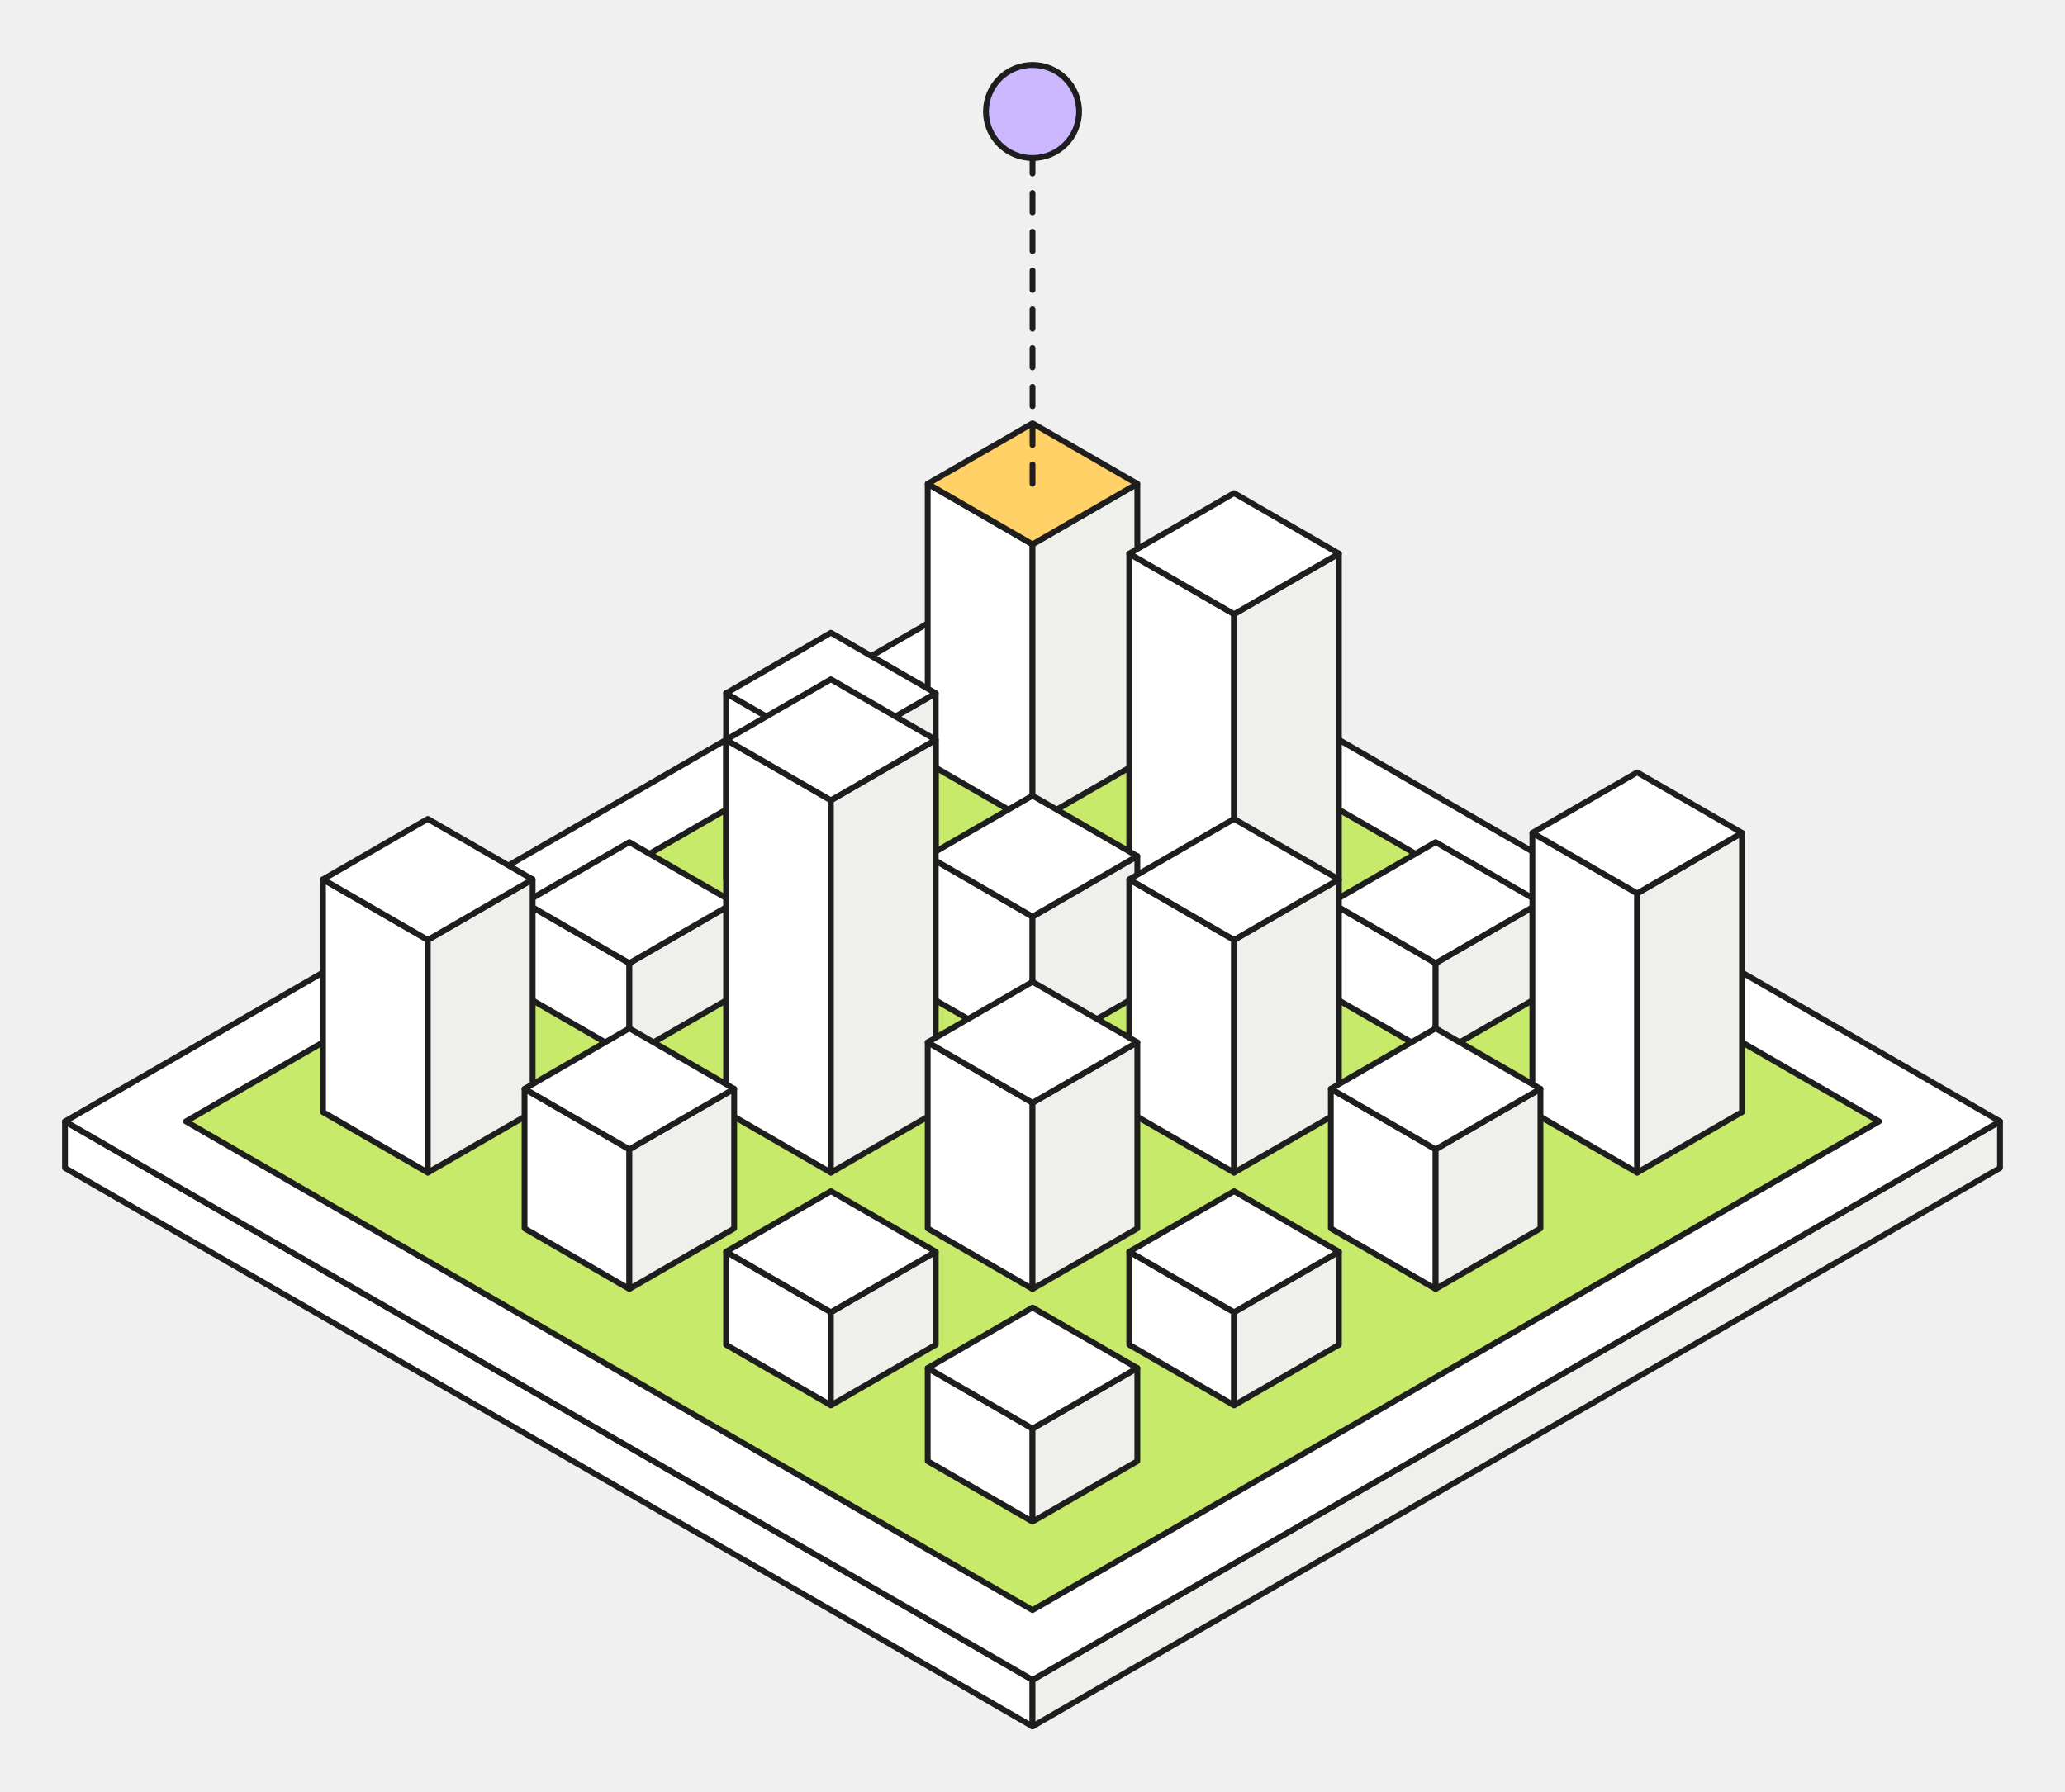
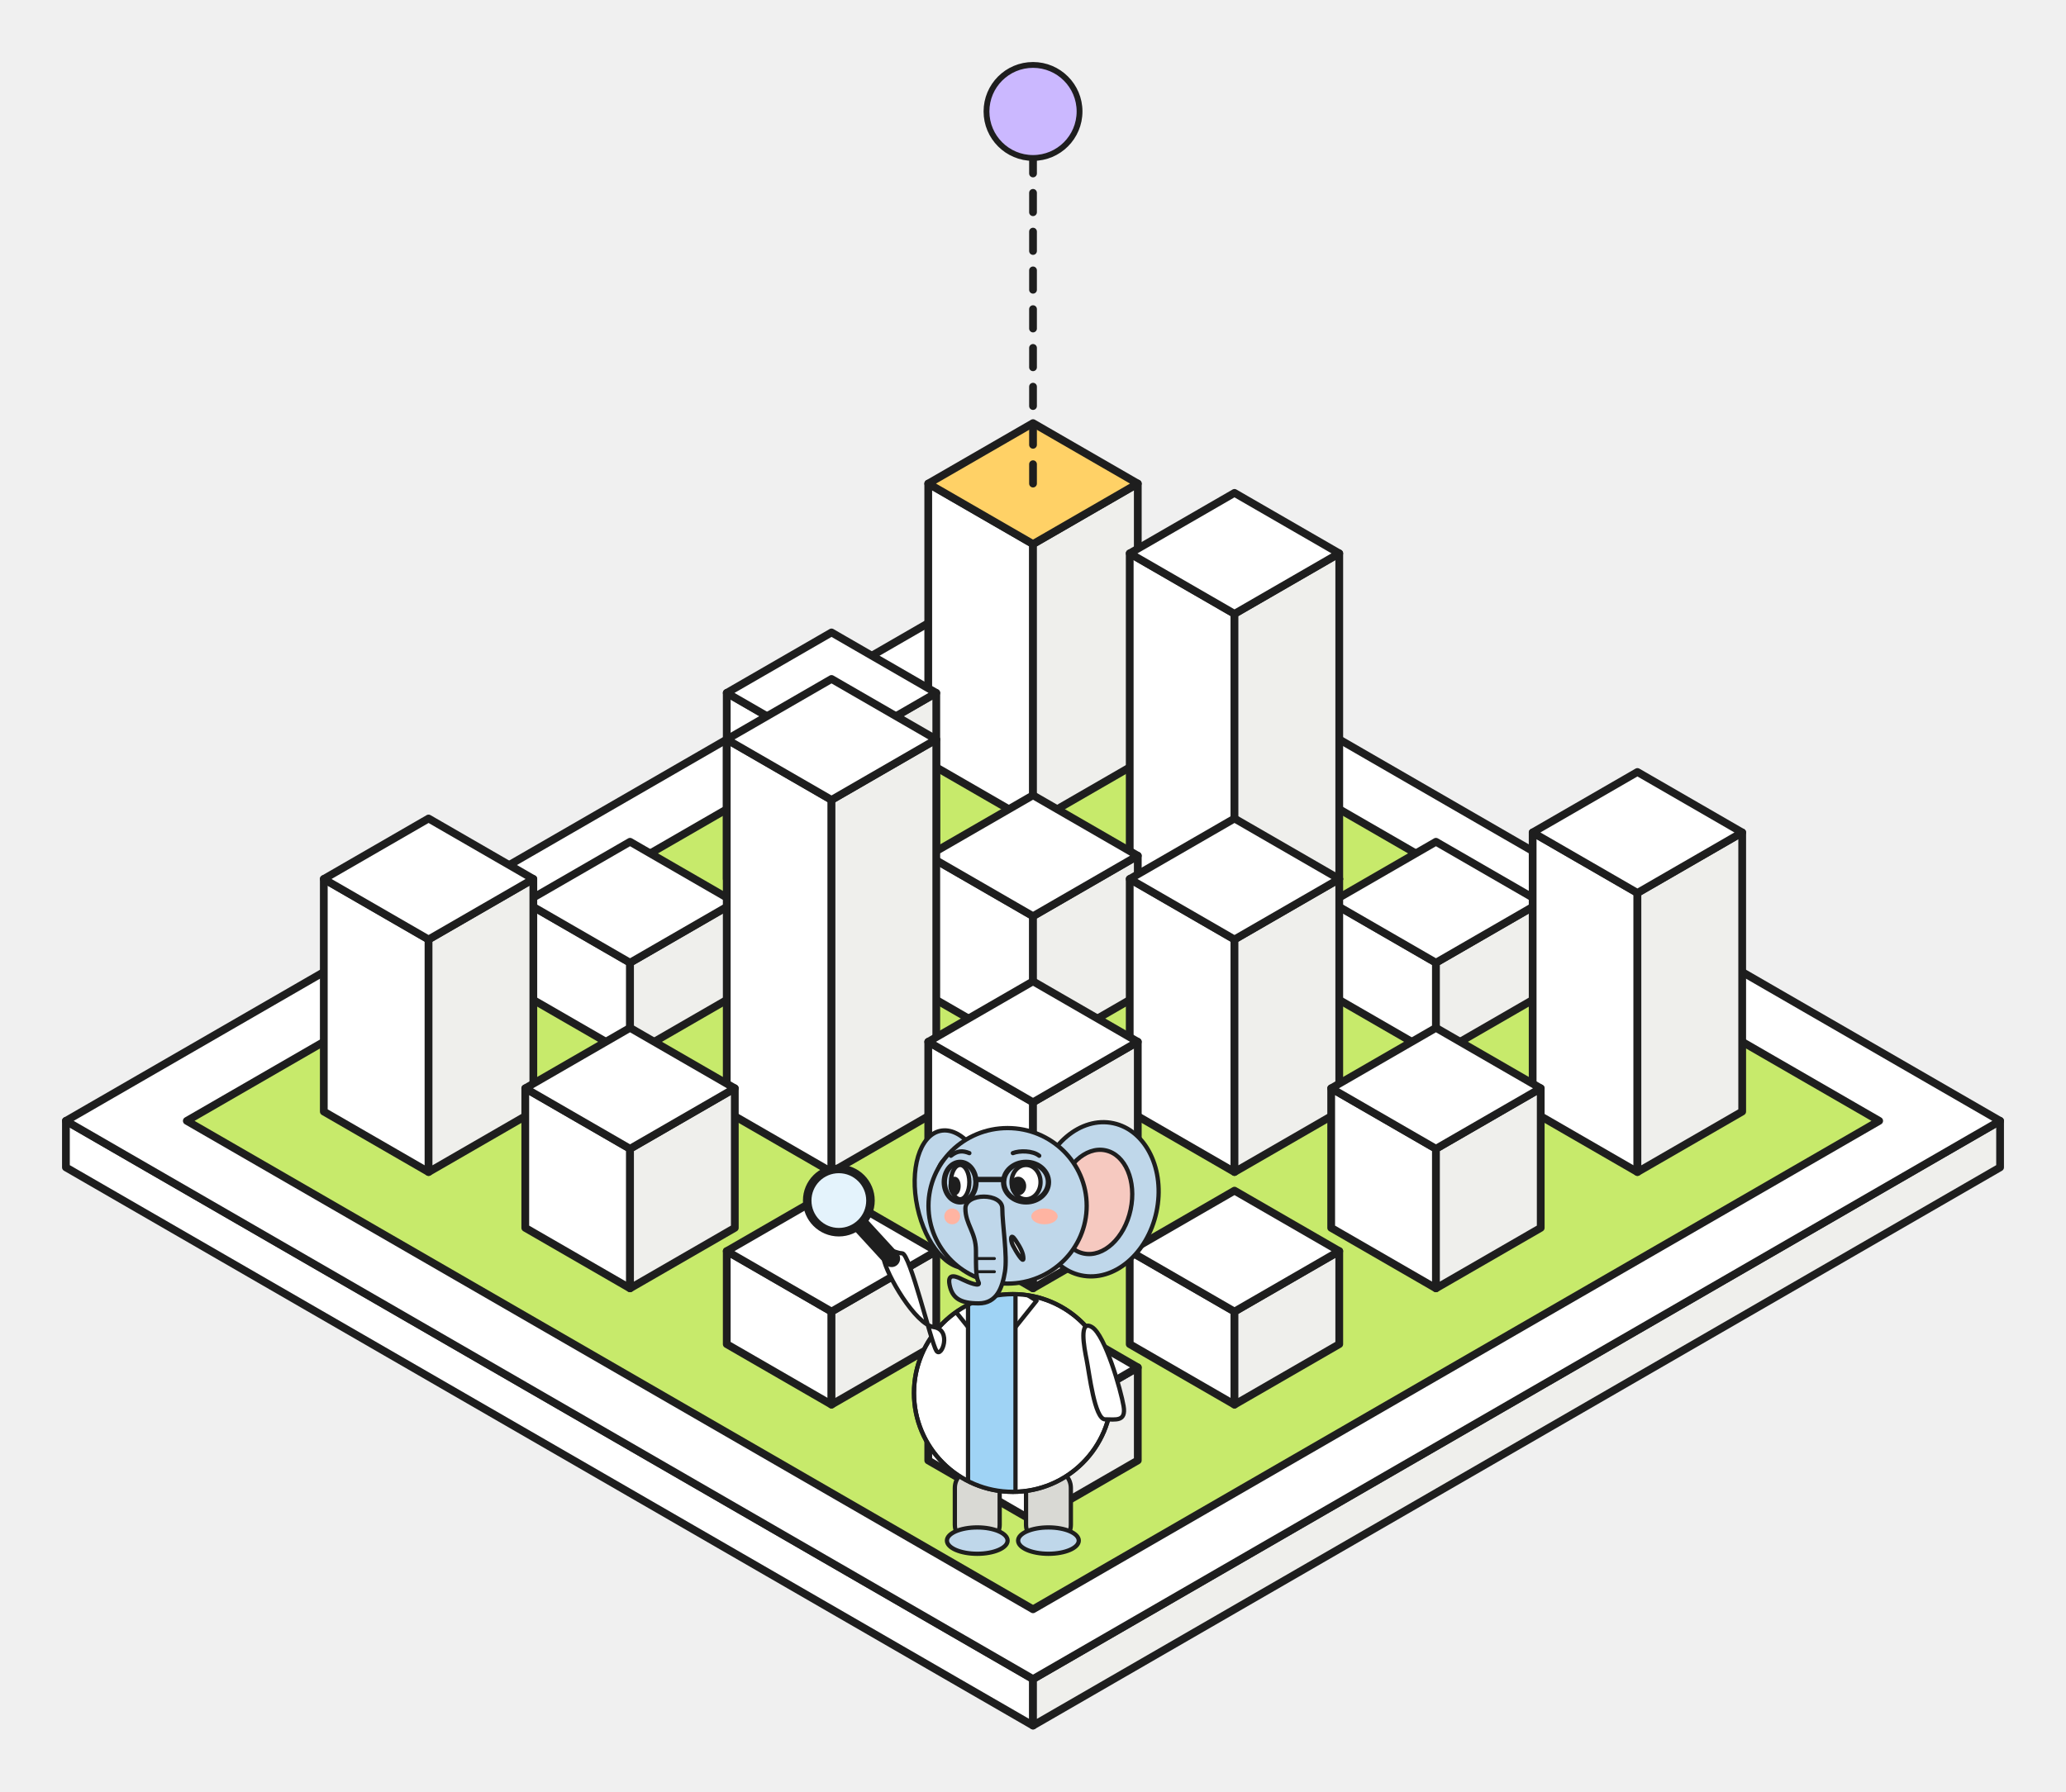
- <svg xmlns="http://www.w3.org/2000/svg" version="1.1" id="Layer_1" x="0px" y="0px" viewBox="0 0 532.33 461.9" enable-background="new 0 0 532.33 461.9" xml:space="preserve">
-   <polygon fill="#FFFFFF" stroke="#1E1E1E" stroke-width="1.5" stroke-linecap="round" stroke-linejoin="round" stroke-miterlimit="10" points="  16.75,301.15 266.17,445.15 266.17,433.15 16.75,289.15 " />
-   <polygon fill="#EFEFEC" stroke="#1E1E1E" stroke-width="1.5" stroke-linecap="round" stroke-linejoin="round" stroke-miterlimit="10" points="  515.58,301.15 266.17,445.15 266.17,433.15 515.58,289.15 " />
-   <polygon fill="#FFFFFF" stroke="#1E1E1E" stroke-width="1.5" stroke-linecap="round" stroke-linejoin="round" stroke-miterlimit="10" points="  266.17,145.15 515.58,289.15 266.17,433.15 16.75,289.15 " />
-   <polygon fill="#C7EA6B" stroke="#1E1E1E" stroke-width="1.5" stroke-linecap="round" stroke-linejoin="round" stroke-miterlimit="10" points="  266.17,163.15 484.4,289.15 266.17,415.15 47.93,289.15 " />
-   <polygon fill="#FFFFFF" stroke="#1E1E1E" stroke-width="1.5" stroke-linecap="round" stroke-linejoin="round" stroke-miterlimit="10" points="  239.15,196.75 266.17,212.35 266.17,140.35 239.15,124.75 " />
-   <polygon fill="#EFEFEC" stroke="#1E1E1E" stroke-width="1.5" stroke-linecap="round" stroke-linejoin="round" stroke-miterlimit="10" points="  293.19,196.75 266.17,212.35 266.17,140.35 293.19,124.75 " />
-   <polygon fill="#FFD166" stroke="#1E1E1E" stroke-width="1.5" stroke-linecap="round" stroke-linejoin="round" stroke-miterlimit="10" points="  266.17,109.15 293.19,124.75 266.17,140.35 239.15,124.75 " />
-   <polygon fill="#FFFFFF" stroke="#1E1E1E" stroke-width="1.5" stroke-linecap="round" stroke-linejoin="round" stroke-miterlimit="10" points="  291.11,226.75 318.13,242.35 318.13,158.35 291.11,142.75 " />
-   <polygon fill="#EFEFEC" stroke="#1E1E1E" stroke-width="1.5" stroke-linecap="round" stroke-linejoin="round" stroke-miterlimit="10" points="  345.15,226.75 318.13,242.35 318.13,158.35 345.15,142.75 " />
-   <polygon fill="#FFFFFF" stroke="#1E1E1E" stroke-width="1.5" stroke-linecap="round" stroke-linejoin="round" stroke-miterlimit="10" points="  318.13,127.15 345.15,142.75 318.13,158.35 291.11,142.75 " />
-   <polygon fill="#FFFFFF" stroke="#1E1E1E" stroke-width="1.5" stroke-linecap="round" stroke-linejoin="round" stroke-miterlimit="10" points="  187.18,226.75 214.2,242.35 214.2,194.35 187.18,178.75 " />
-   <polygon fill="#EFEFEC" stroke="#1E1E1E" stroke-width="1.5" stroke-linecap="round" stroke-linejoin="round" stroke-miterlimit="10" points="  241.22,226.75 214.2,242.35 214.2,194.35 241.22,178.75 " />
-   <polygon fill="#FFFFFF" stroke="#1E1E1E" stroke-width="1.5" stroke-linecap="round" stroke-linejoin="round" stroke-miterlimit="10" points="  214.2,163.15 241.22,178.75 214.2,194.35 187.18,178.75 " />
-   <polygon fill="#FFFFFF" stroke="#1E1E1E" stroke-width="1.5" stroke-linecap="round" stroke-linejoin="round" stroke-miterlimit="10" points="  135.22,256.75 162.24,272.35 162.24,248.35 135.22,232.75 " />
-   <polygon fill="#EFEFEC" stroke="#1E1E1E" stroke-width="1.5" stroke-linecap="round" stroke-linejoin="round" stroke-miterlimit="10" points="  189.26,256.75 162.24,272.35 162.24,248.35 189.26,232.75 " />
-   <polygon fill="#FFFFFF" stroke="#1E1E1E" stroke-width="1.5" stroke-linecap="round" stroke-linejoin="round" stroke-miterlimit="10" points="  162.24,217.15 189.26,232.75 162.24,248.35 135.22,232.75 " />
-   <polygon fill="#FFFFFF" stroke="#1E1E1E" stroke-width="1.5" stroke-linecap="round" stroke-linejoin="round" stroke-miterlimit="10" points="  239.15,256.75 266.17,272.35 266.17,236.35 239.15,220.75 " />
-   <polygon fill="#EFEFEC" stroke="#1E1E1E" stroke-width="1.5" stroke-linecap="round" stroke-linejoin="round" stroke-miterlimit="10" points="  293.19,256.75 266.17,272.35 266.17,236.35 293.19,220.75 " />
-   <polygon fill="#FFFFFF" stroke="#1E1E1E" stroke-width="1.5" stroke-linecap="round" stroke-linejoin="round" stroke-miterlimit="10" points="  266.17,205.15 293.19,220.75 266.17,236.35 239.15,220.75 " />
-   <polygon fill="#FFFFFF" stroke="#1E1E1E" stroke-width="1.5" stroke-linecap="round" stroke-linejoin="round" stroke-miterlimit="10" points="  343.07,256.75 370.09,272.35 370.09,248.35 343.07,232.75 " />
-   <polygon fill="#EFEFEC" stroke="#1E1E1E" stroke-width="1.5" stroke-linecap="round" stroke-linejoin="round" stroke-miterlimit="10" points="  397.11,256.75 370.09,272.35 370.09,248.35 397.11,232.75 " />
-   <polygon fill="#FFFFFF" stroke="#1E1E1E" stroke-width="1.5" stroke-linecap="round" stroke-linejoin="round" stroke-miterlimit="10" points="  370.09,217.15 397.11,232.75 370.09,248.35 343.07,232.75 " />
-   <polygon fill="#FFFFFF" stroke="#1E1E1E" stroke-width="1.5" stroke-linecap="round" stroke-linejoin="round" stroke-miterlimit="10" points="  291.11,286.75 318.13,302.35 318.13,242.35 291.11,226.75 " />
-   <polygon fill="#EFEFEC" stroke="#1E1E1E" stroke-width="1.5" stroke-linecap="round" stroke-linejoin="round" stroke-miterlimit="10" points="  345.15,286.75 318.13,302.35 318.13,242.35 345.15,226.75 " />
-   <polygon fill="#FFFFFF" stroke="#1E1E1E" stroke-width="1.5" stroke-linecap="round" stroke-linejoin="round" stroke-miterlimit="10" points="  318.13,211.15 345.15,226.75 318.13,242.35 291.11,226.75 " />
-   <polygon fill="#FFFFFF" stroke="#1E1E1E" stroke-width="1.5" stroke-linecap="round" stroke-linejoin="round" stroke-miterlimit="10" points="  187.18,286.75 214.2,302.35 214.2,206.35 187.18,190.75 " />
-   <polygon fill="#EFEFEC" stroke="#1E1E1E" stroke-width="1.5" stroke-linecap="round" stroke-linejoin="round" stroke-miterlimit="10" points="  241.22,286.75 214.2,302.35 214.2,206.35 241.22,190.75 " />
-   <polygon fill="#FFFFFF" stroke="#1E1E1E" stroke-width="1.5" stroke-linecap="round" stroke-linejoin="round" stroke-miterlimit="10" points="  214.2,175.15 241.22,190.75 214.2,206.35 187.18,190.75 " />
-   <polygon fill="#FFFFFF" stroke="#1E1E1E" stroke-width="1.5" stroke-linecap="round" stroke-linejoin="round" stroke-miterlimit="10" points="  395.03,286.75 422.05,302.35 422.05,230.35 395.03,214.75 " />
-   <polygon fill="#EFEFEC" stroke="#1E1E1E" stroke-width="1.5" stroke-linecap="round" stroke-linejoin="round" stroke-miterlimit="10" points="  449.07,286.75 422.05,302.35 422.05,230.35 449.07,214.75 " />
-   <polygon fill="#FFFFFF" stroke="#1E1E1E" stroke-width="1.5" stroke-linecap="round" stroke-linejoin="round" stroke-miterlimit="10" points="  422.05,199.15 449.07,214.75 422.05,230.35 395.03,214.75 " />
-   <polygon fill="#FFFFFF" stroke="#1E1E1E" stroke-width="1.5" stroke-linecap="round" stroke-linejoin="round" stroke-miterlimit="10" points="  83.26,286.75 110.28,302.35 110.28,242.35 83.26,226.75 " />
-   <polygon fill="#EFEFEC" stroke="#1E1E1E" stroke-width="1.5" stroke-linecap="round" stroke-linejoin="round" stroke-miterlimit="10" points="  137.3,286.75 110.28,302.35 110.28,242.35 137.3,226.75 " />
-   <polygon fill="#FFFFFF" stroke="#1E1E1E" stroke-width="1.5" stroke-linecap="round" stroke-linejoin="round" stroke-miterlimit="10" points="  110.28,211.15 137.3,226.75 110.28,242.35 83.26,226.75 " />
-   <polygon fill="#FFFFFF" stroke="#1E1E1E" stroke-width="1.5" stroke-linecap="round" stroke-linejoin="round" stroke-miterlimit="10" points="  135.22,316.75 162.24,332.35 162.24,296.35 135.22,280.75 " />
-   <polygon fill="#EFEFEC" stroke="#1E1E1E" stroke-width="1.5" stroke-linecap="round" stroke-linejoin="round" stroke-miterlimit="10" points="  189.26,316.75 162.24,332.35 162.24,296.35 189.26,280.75 " />
-   <polygon fill="#FFFFFF" stroke="#1E1E1E" stroke-width="1.5" stroke-linecap="round" stroke-linejoin="round" stroke-miterlimit="10" points="  162.24,265.15 189.26,280.75 162.24,296.35 135.22,280.75 " />
-   <polygon fill="#FFFFFF" stroke="#1E1E1E" stroke-width="1.5" stroke-linecap="round" stroke-linejoin="round" stroke-miterlimit="10" points="  343.07,316.75 370.09,332.35 370.09,296.35 343.07,280.75 " />
-   <polygon fill="#EFEFEC" stroke="#1E1E1E" stroke-width="1.5" stroke-linecap="round" stroke-linejoin="round" stroke-miterlimit="10" points="  397.11,316.75 370.09,332.35 370.09,296.35 397.11,280.75 " />
-   <polygon fill="#FFFFFF" stroke="#1E1E1E" stroke-width="1.5" stroke-linecap="round" stroke-linejoin="round" stroke-miterlimit="10" points="  370.09,265.15 397.11,280.75 370.09,296.35 343.07,280.75 " />
-   <polygon fill="#FFFFFF" stroke="#1E1E1E" stroke-width="1.5" stroke-linecap="round" stroke-linejoin="round" stroke-miterlimit="10" points="  239.15,316.75 266.17,332.35 266.17,284.35 239.15,268.75 " />
-   <polygon fill="#EFEFEC" stroke="#1E1E1E" stroke-width="1.5" stroke-linecap="round" stroke-linejoin="round" stroke-miterlimit="10" points="  293.19,316.75 266.17,332.35 266.17,284.35 293.19,268.75 " />
-   <polygon fill="#FFFFFF" stroke="#1E1E1E" stroke-width="1.5" stroke-linecap="round" stroke-linejoin="round" stroke-miterlimit="10" points="  266.17,253.15 293.19,268.75 266.17,284.35 239.15,268.75 " />
-   <polygon fill="#FFFFFF" stroke="#1E1E1E" stroke-width="1.5" stroke-linecap="round" stroke-linejoin="round" stroke-miterlimit="10" points="  291.11,346.75 318.13,362.35 318.13,338.35 291.11,322.75 " />
-   <polygon fill="#EFEFEC" stroke="#1E1E1E" stroke-width="1.5" stroke-linecap="round" stroke-linejoin="round" stroke-miterlimit="10" points="  345.15,346.75 318.13,362.35 318.13,338.35 345.15,322.75 " />
-   <polygon fill="#FFFFFF" stroke="#1E1E1E" stroke-width="1.5" stroke-linecap="round" stroke-linejoin="round" stroke-miterlimit="10" points="  318.13,307.15 345.15,322.75 318.13,338.35 291.11,322.75 " />
-   <polygon fill="#FFFFFF" stroke="#1E1E1E" stroke-width="1.5" stroke-linecap="round" stroke-linejoin="round" stroke-miterlimit="10" points="  187.18,346.75 214.2,362.35 214.2,338.35 187.18,322.75 " />
-   <polygon fill="#EFEFEC" stroke="#1E1E1E" stroke-width="1.5" stroke-linecap="round" stroke-linejoin="round" stroke-miterlimit="10" points="  241.22,346.75 214.2,362.35 214.2,338.35 241.22,322.75 " />
-   <polygon fill="#FFFFFF" stroke="#1E1E1E" stroke-width="1.5" stroke-linecap="round" stroke-linejoin="round" stroke-miterlimit="10" points="  214.2,307.15 241.22,322.75 214.2,338.35 187.18,322.75 " />
-   <polygon fill="#FFFFFF" stroke="#1E1E1E" stroke-width="1.5" stroke-linecap="round" stroke-linejoin="round" stroke-miterlimit="10" points="  239.15,376.75 266.17,392.35 266.17,368.35 239.15,352.75 " />
-   <polygon fill="#EFEFEC" stroke="#1E1E1E" stroke-width="1.5" stroke-linecap="round" stroke-linejoin="round" stroke-miterlimit="10" points="  293.19,376.75 266.17,392.35 266.17,368.35 293.19,352.75 " />
-   <polygon fill="#FFFFFF" stroke="#1E1E1E" stroke-width="1.5" stroke-linecap="round" stroke-linejoin="round" stroke-miterlimit="10" points="  266.17,337.15 293.19,352.75 266.17,368.35 239.15,352.75 " />
-   <line fill="none" stroke="#1E1E1E" stroke-width="1.5" stroke-linecap="round" stroke-linejoin="round" stroke-miterlimit="10" stroke-dasharray="5,5" x1="266.17" y1="124.75" x2="266.17" y2="40.75" />
-   <circle fill="#CBB8FF" stroke="#1E1E1E" stroke-width="1.5" stroke-linecap="round" stroke-linejoin="round" stroke-miterlimit="10" cx="266.17" cy="28.75" r="12" />
+ <svg xmlns="http://www.w3.org/2000/svg" xmlns:xlink="http://www.w3.org/1999/xlink" version="1.1" id="Layer_1" x="0px" y="0px" viewBox="0 0 532.83 462.15" enable-background="new 0 0 532.83 462.15" xml:space="preserve">
+   <polygon fill="#FFFFFF" stroke="#1E1E1E" stroke-width="2" stroke-linecap="round" stroke-linejoin="round" stroke-miterlimit="10" points="  17,301.15 266.42,445.15 266.42,433.15 17,289.15 " />
+   <polygon fill="#EFEFEC" stroke="#1E1E1E" stroke-width="2" stroke-linecap="round" stroke-linejoin="round" stroke-miterlimit="10" points="  515.83,301.15 266.42,445.15 266.42,433.15 515.83,289.15 " />
+   <polygon fill="#FFFFFF" stroke="#1E1E1E" stroke-width="2" stroke-linecap="round" stroke-linejoin="round" stroke-miterlimit="10" points="  266.42,145.15 515.83,289.15 266.42,433.15 17,289.15 " />
+   <polygon fill="#C7EA6B" stroke="#1E1E1E" stroke-width="2" stroke-linecap="round" stroke-linejoin="round" stroke-miterlimit="10" points="  266.42,163.15 484.65,289.15 266.42,415.15 48.18,289.15 " />
+   <polygon fill="#FFFFFF" stroke="#1E1E1E" stroke-width="2" stroke-linecap="round" stroke-linejoin="round" stroke-miterlimit="10" points="  239.4,196.75 266.42,212.35 266.42,140.35 239.4,124.75 " />
+   <polygon fill="#EFEFEC" stroke="#1E1E1E" stroke-width="2" stroke-linecap="round" stroke-linejoin="round" stroke-miterlimit="10" points="  293.44,196.75 266.42,212.35 266.42,140.35 293.44,124.75 " />
+   <polygon fill="#FFD166" stroke="#1E1E1E" stroke-width="2" stroke-linecap="round" stroke-linejoin="round" stroke-miterlimit="10" points="  266.42,109.15 293.44,124.75 266.42,140.35 239.4,124.75 " />
+   <polygon fill="#FFFFFF" stroke="#1E1E1E" stroke-width="2" stroke-linecap="round" stroke-linejoin="round" stroke-miterlimit="10" points="  291.36,226.75 318.38,242.35 318.38,158.35 291.36,142.75 " />
+   <polygon fill="#EFEFEC" stroke="#1E1E1E" stroke-width="2" stroke-linecap="round" stroke-linejoin="round" stroke-miterlimit="10" points="  345.4,226.75 318.38,242.35 318.38,158.35 345.4,142.75 " />
+   <polygon fill="#FFFFFF" stroke="#1E1E1E" stroke-width="2" stroke-linecap="round" stroke-linejoin="round" stroke-miterlimit="10" points="  318.38,127.15 345.4,142.75 318.38,158.35 291.36,142.75 " />
+   <polygon fill="#FFFFFF" stroke="#1E1E1E" stroke-width="2" stroke-linecap="round" stroke-linejoin="round" stroke-miterlimit="10" points="  187.43,226.75 214.45,242.35 214.45,194.35 187.43,178.75 " />
+   <polygon fill="#EFEFEC" stroke="#1E1E1E" stroke-width="2" stroke-linecap="round" stroke-linejoin="round" stroke-miterlimit="10" points="  241.47,226.75 214.45,242.35 214.45,194.35 241.47,178.75 " />
+   <polygon fill="#FFFFFF" stroke="#1E1E1E" stroke-width="2" stroke-linecap="round" stroke-linejoin="round" stroke-miterlimit="10" points="  214.45,163.15 241.47,178.75 214.45,194.35 187.43,178.75 " />
+   <polygon fill="#FFFFFF" stroke="#1E1E1E" stroke-width="2" stroke-linecap="round" stroke-linejoin="round" stroke-miterlimit="10" points="  135.47,256.75 162.49,272.35 162.49,248.35 135.47,232.75 " />
+   <polygon fill="#EFEFEC" stroke="#1E1E1E" stroke-width="2" stroke-linecap="round" stroke-linejoin="round" stroke-miterlimit="10" points="  189.51,256.75 162.49,272.35 162.49,248.35 189.51,232.75 " />
+   <polygon fill="#FFFFFF" stroke="#1E1E1E" stroke-width="2" stroke-linecap="round" stroke-linejoin="round" stroke-miterlimit="10" points="  162.49,217.15 189.51,232.75 162.49,248.35 135.47,232.75 " />
+   <polygon fill="#FFFFFF" stroke="#1E1E1E" stroke-width="2" stroke-linecap="round" stroke-linejoin="round" stroke-miterlimit="10" points="  239.4,256.75 266.42,272.35 266.42,236.35 239.4,220.75 " />
+   <polygon fill="#EFEFEC" stroke="#1E1E1E" stroke-width="2" stroke-linecap="round" stroke-linejoin="round" stroke-miterlimit="10" points="  293.44,256.75 266.42,272.35 266.42,236.35 293.44,220.75 " />
+   <polygon fill="#FFFFFF" stroke="#1E1E1E" stroke-width="2" stroke-linecap="round" stroke-linejoin="round" stroke-miterlimit="10" points="  266.42,205.15 293.44,220.75 266.42,236.35 239.4,220.75 " />
+   <polygon fill="#FFFFFF" stroke="#1E1E1E" stroke-width="2" stroke-linecap="round" stroke-linejoin="round" stroke-miterlimit="10" points="  343.32,256.75 370.34,272.35 370.34,248.35 343.32,232.75 " />
+   <polygon fill="#EFEFEC" stroke="#1E1E1E" stroke-width="2" stroke-linecap="round" stroke-linejoin="round" stroke-miterlimit="10" points="  397.36,256.75 370.34,272.35 370.34,248.35 397.36,232.75 " />
+   <polygon fill="#FFFFFF" stroke="#1E1E1E" stroke-width="2" stroke-linecap="round" stroke-linejoin="round" stroke-miterlimit="10" points="  370.34,217.15 397.36,232.75 370.34,248.35 343.32,232.75 " />
+   <polygon fill="#FFFFFF" stroke="#1E1E1E" stroke-width="2" stroke-linecap="round" stroke-linejoin="round" stroke-miterlimit="10" points="  291.36,286.75 318.38,302.35 318.38,242.35 291.36,226.75 " />
+   <polygon fill="#EFEFEC" stroke="#1E1E1E" stroke-width="2" stroke-linecap="round" stroke-linejoin="round" stroke-miterlimit="10" points="  345.4,286.75 318.38,302.35 318.38,242.35 345.4,226.75 " />
+   <polygon fill="#FFFFFF" stroke="#1E1E1E" stroke-width="2" stroke-linecap="round" stroke-linejoin="round" stroke-miterlimit="10" points="  318.38,211.15 345.4,226.75 318.38,242.35 291.36,226.75 " />
+   <polygon fill="#FFFFFF" stroke="#1E1E1E" stroke-width="2" stroke-linecap="round" stroke-linejoin="round" stroke-miterlimit="10" points="  187.43,286.75 214.45,302.35 214.45,206.35 187.43,190.75 " />
+   <polygon fill="#EFEFEC" stroke="#1E1E1E" stroke-width="2" stroke-linecap="round" stroke-linejoin="round" stroke-miterlimit="10" points="  241.47,286.75 214.45,302.35 214.45,206.35 241.47,190.75 " />
+   <polygon fill="#FFFFFF" stroke="#1E1E1E" stroke-width="2" stroke-linecap="round" stroke-linejoin="round" stroke-miterlimit="10" points="  214.45,175.15 241.47,190.75 214.45,206.35 187.43,190.75 " />
+   <polygon fill="#FFFFFF" stroke="#1E1E1E" stroke-width="2" stroke-linecap="round" stroke-linejoin="round" stroke-miterlimit="10" points="  395.28,286.75 422.3,302.35 422.3,230.35 395.28,214.75 " />
+   <polygon fill="#EFEFEC" stroke="#1E1E1E" stroke-width="2" stroke-linecap="round" stroke-linejoin="round" stroke-miterlimit="10" points="  449.32,286.75 422.3,302.35 422.3,230.35 449.32,214.75 " />
+   <polygon fill="#FFFFFF" stroke="#1E1E1E" stroke-width="2" stroke-linecap="round" stroke-linejoin="round" stroke-miterlimit="10" points="  422.3,199.15 449.32,214.75 422.3,230.35 395.28,214.75 " />
+   <polygon fill="#FFFFFF" stroke="#1E1E1E" stroke-width="2" stroke-linecap="round" stroke-linejoin="round" stroke-miterlimit="10" points="  83.51,286.75 110.53,302.35 110.53,242.35 83.51,226.75 " />
+   <polygon fill="#EFEFEC" stroke="#1E1E1E" stroke-width="2" stroke-linecap="round" stroke-linejoin="round" stroke-miterlimit="10" points="  137.55,286.75 110.53,302.35 110.53,242.35 137.55,226.75 " />
+   <polygon fill="#FFFFFF" stroke="#1E1E1E" stroke-width="2" stroke-linecap="round" stroke-linejoin="round" stroke-miterlimit="10" points="  110.53,211.15 137.55,226.75 110.53,242.35 83.51,226.75 " />
+   <polygon fill="#FFFFFF" stroke="#1E1E1E" stroke-width="2" stroke-linecap="round" stroke-linejoin="round" stroke-miterlimit="10" points="  135.47,316.75 162.49,332.35 162.49,296.35 135.47,280.75 " />
+   <polygon fill="#EFEFEC" stroke="#1E1E1E" stroke-width="2" stroke-linecap="round" stroke-linejoin="round" stroke-miterlimit="10" points="  189.51,316.75 162.49,332.35 162.49,296.35 189.51,280.75 " />
+   <polygon fill="#FFFFFF" stroke="#1E1E1E" stroke-width="2" stroke-linecap="round" stroke-linejoin="round" stroke-miterlimit="10" points="  162.49,265.15 189.51,280.75 162.49,296.35 135.47,280.75 " />
+   <polygon fill="#FFFFFF" stroke="#1E1E1E" stroke-width="2" stroke-linecap="round" stroke-linejoin="round" stroke-miterlimit="10" points="  343.32,316.75 370.34,332.35 370.34,296.35 343.32,280.75 " />
+   <polygon fill="#EFEFEC" stroke="#1E1E1E" stroke-width="2" stroke-linecap="round" stroke-linejoin="round" stroke-miterlimit="10" points="  397.36,316.75 370.34,332.35 370.34,296.35 397.36,280.75 " />
+   <polygon fill="#FFFFFF" stroke="#1E1E1E" stroke-width="2" stroke-linecap="round" stroke-linejoin="round" stroke-miterlimit="10" points="  370.34,265.15 397.36,280.75 370.34,296.35 343.32,280.75 " />
+   <polygon fill="#FFFFFF" stroke="#1E1E1E" stroke-width="2" stroke-linecap="round" stroke-linejoin="round" stroke-miterlimit="10" points="  239.4,316.75 266.42,332.35 266.42,284.35 239.4,268.75 " />
+   <polygon fill="#EFEFEC" stroke="#1E1E1E" stroke-width="2" stroke-linecap="round" stroke-linejoin="round" stroke-miterlimit="10" points="  293.44,316.75 266.42,332.35 266.42,284.35 293.44,268.75 " />
+   <polygon fill="#FFFFFF" stroke="#1E1E1E" stroke-width="2" stroke-linecap="round" stroke-linejoin="round" stroke-miterlimit="10" points="  266.42,253.15 293.44,268.75 266.42,284.35 239.4,268.75 " />
+   <polygon fill="#FFFFFF" stroke="#1E1E1E" stroke-width="2" stroke-linecap="round" stroke-linejoin="round" stroke-miterlimit="10" points="  291.36,346.75 318.38,362.35 318.38,338.35 291.36,322.75 " />
+   <polygon fill="#EFEFEC" stroke="#1E1E1E" stroke-width="2" stroke-linecap="round" stroke-linejoin="round" stroke-miterlimit="10" points="  345.4,346.75 318.38,362.35 318.38,338.35 345.4,322.75 " />
+   <polygon fill="#FFFFFF" stroke="#1E1E1E" stroke-width="2" stroke-linecap="round" stroke-linejoin="round" stroke-miterlimit="10" points="  318.38,307.15 345.4,322.75 318.38,338.35 291.36,322.75 " />
+   <polygon fill="#FFFFFF" stroke="#1E1E1E" stroke-width="2" stroke-linecap="round" stroke-linejoin="round" stroke-miterlimit="10" points="  187.43,346.75 214.45,362.35 214.45,338.35 187.43,322.75 " />
+   <polygon fill="#EFEFEC" stroke="#1E1E1E" stroke-width="2" stroke-linecap="round" stroke-linejoin="round" stroke-miterlimit="10" points="  241.47,346.75 214.45,362.35 214.45,338.35 241.47,322.75 " />
+   <polygon fill="#FFFFFF" stroke="#1E1E1E" stroke-width="2" stroke-linecap="round" stroke-linejoin="round" stroke-miterlimit="10" points="  214.45,307.15 241.47,322.75 214.45,338.35 187.43,322.75 " />
+   <polygon fill="#FFFFFF" stroke="#1E1E1E" stroke-width="2" stroke-linecap="round" stroke-linejoin="round" stroke-miterlimit="10" points="  239.4,376.75 266.42,392.35 266.42,368.35 239.4,352.75 " />
+   <polygon fill="#EFEFEC" stroke="#1E1E1E" stroke-width="2" stroke-linecap="round" stroke-linejoin="round" stroke-miterlimit="10" points="  293.44,376.75 266.42,392.35 266.42,368.35 293.44,352.75 " />
+   <polygon fill="#FFFFFF" stroke="#1E1E1E" stroke-width="2" stroke-linecap="round" stroke-linejoin="round" stroke-miterlimit="10" points="  266.42,337.15 293.44,352.75 266.42,368.35 239.4,352.75 " />
+   <g>
+     <rect x="261.2" y="400.13" fill="none" width="0.03" height="0.03" />
+     <path fill="#D9D9D4" stroke="#1E1E1E" stroke-width="1.1" stroke-linecap="round" stroke-linejoin="round" stroke-miterlimit="10" d="   M276.18,393.35v-9.52c0-2.62-2.14-4.76-4.76-4.76h-2.04c-2.62,0-4.76,2.14-4.76,4.76v9.52c0,2.62,2.14,4.76,4.76,4.76h2.04   C274.04,398.11,276.18,395.97,276.18,393.35z" />
+     <path fill="#D9D9D4" stroke="#1E1E1E" stroke-width="1.1" stroke-linecap="round" stroke-linejoin="round" stroke-miterlimit="10" d="   M257.82,393.35v-9.52c0-2.62-2.14-4.76-4.76-4.76h-2.04c-2.62,0-4.76,2.14-4.76,4.76v9.52c0,2.62,2.14,4.76,4.76,4.76h2.04   C255.68,398.11,257.82,395.97,257.82,393.35z" />
+     <ellipse fill="#BFD7EA" stroke="#1E1E1E" stroke-width="1.1" stroke-linecap="round" stroke-linejoin="round" stroke-miterlimit="10" cx="270.4" cy="397.43" rx="7.82" ry="3.4" />
+     <ellipse fill="#BFD7EA" stroke="#1E1E1E" stroke-width="1.1" stroke-linecap="round" stroke-linejoin="round" stroke-miterlimit="10" cx="252.04" cy="397.43" rx="7.82" ry="3.4" />
+     <circle fill="#FFFFFF" stroke="#1E1E1E" stroke-width="1.1" stroke-linecap="round" stroke-linejoin="round" stroke-miterlimit="10" cx="261.22" cy="359.35" r="25.5" />
+     <g>
+       <defs>
+         <circle id="SVGID_1_" cx="261.22" cy="359.35" r="25.5" />
+       </defs>
+       <clipPath id="SVGID_2_">
+         <use xlink:href="#SVGID_1_" overflow="visible" />
+       </clipPath>
+       <polygon clip-path="url(#SVGID_2_)" fill="#FFFFFF" stroke="#1E1E1E" stroke-width="1.1" stroke-linecap="round" stroke-linejoin="round" stroke-miterlimit="10" points="    249.66,332.15 255.1,349.15 244.22,335.55   " />
+       <polygon clip-path="url(#SVGID_2_)" fill="#FFFFFF" stroke="#1E1E1E" stroke-width="1.1" stroke-linecap="round" stroke-linejoin="round" stroke-miterlimit="10" points="    261.9,332.15 256.46,349.15 267.34,335.55   " />
+       <rect x="249.66" y="332.15" clip-path="url(#SVGID_2_)" fill="#9FD3F5" stroke="#1E1E1E" stroke-width="1.1" stroke-linecap="round" stroke-linejoin="round" stroke-miterlimit="10" width="12.24" height="54.4" />
+     </g>
+     <circle fill="none" stroke="#1E1E1E" stroke-width="1.1" stroke-linecap="round" stroke-linejoin="round" stroke-miterlimit="10" cx="261.22" cy="359.35" r="25.5" />
+     <path fill="#FFFFFF" stroke="#1E1E1E" stroke-width="1.1" stroke-linecap="round" stroke-linejoin="round" stroke-miterlimit="10" d="   M281.62,342.35c3.4,2.04,7.48,16.32,8.16,20.4c0.68,4.08-2.04,3.4-4.76,3.4s-4.08-11.9-4.76-15.3S278.22,340.31,281.62,342.35z" />
+     <path fill="#FFFFFF" stroke="#1E1E1E" stroke-width="1.1" stroke-linecap="round" stroke-linejoin="round" stroke-miterlimit="10" d="   M240.82,342.35c-4.76-0.68-12.24-13.6-12.92-17.68c-0.68-4.08,2.72-1.36,4.76-1.36c2.04,0,7.48,23.12,8.84,25.16   S245.58,343.03,240.82,342.35z" />
+     <ellipse transform="matrix(0.2079 -0.9781 0.9781 0.2079 -78.465 521.8438)" fill="#BFD7EA" stroke="#1E1E1E" stroke-width="1.1" stroke-linecap="round" stroke-linejoin="round" stroke-miterlimit="10" cx="282.98" cy="309.37" rx="20.06" ry="15.64" />
+     <ellipse transform="matrix(0.2079 -0.9781 0.9781 0.2079 -79.6688 521.7172)" fill="#F6C9C0" stroke="#1E1E1E" stroke-width="1.1" stroke-linecap="round" stroke-linejoin="round" stroke-miterlimit="10" cx="282.3" cy="310.05" rx="13.6" ry="9.52" />
+     <ellipse transform="matrix(0.9781 -0.2079 0.2079 0.9781 -58.9403 57.9606)" fill="#BFD7EA" stroke="#1E1E1E" stroke-width="1.1" stroke-linecap="round" stroke-linejoin="round" stroke-miterlimit="10" cx="246.26" cy="309.37" rx="9.86" ry="18.02" />
+     <ellipse transform="matrix(0.9781 -0.2079 0.2079 0.9781 -59.0668 58.1169)" fill="#F6C9C0" stroke="#1E1E1E" stroke-width="1.1" stroke-linecap="round" stroke-linejoin="round" stroke-miterlimit="10" cx="246.94" cy="310.05" rx="5.1" ry="11.56" />
+     <ellipse fill="#BFD7EA" stroke="#1E1E1E" stroke-width="1.1" stroke-linecap="round" stroke-linejoin="round" stroke-miterlimit="10" cx="259.86" cy="311.07" rx="20.4" ry="20.06" />
+     <path fill="#BFD7EA" stroke="#1E1E1E" stroke-width="1.1" stroke-linecap="round" stroke-linejoin="round" stroke-miterlimit="10" d="   M258.5,311.75c0,4.08,1.36,12.24,0.68,16.32c-0.68,4.08-2.04,8.16-6.8,8.16c-4.76,0-6.8-1.36-7.48-4.76   c-0.68-3.4,2.04-2.04,3.4-1.36c1.36,0.68,4.76,2.04,4.08,0.68c-0.68-1.36-0.68-3.4-0.68-8.16s-2.72-6.8-2.72-10.88   S258.5,307.67,258.5,311.75z" />
+     <line fill="none" stroke="#1E1E1E" stroke-width="0.77" stroke-linecap="round" stroke-linejoin="round" stroke-miterlimit="10" x1="256.46" y1="324.67" x2="251.7" y2="324.67" />
+     <line fill="none" stroke="#1E1E1E" stroke-width="0.77" stroke-linecap="round" stroke-linejoin="round" stroke-miterlimit="10" x1="256.46" y1="328.07" x2="251.7" y2="328.07" />
+     <ellipse fill="#FFFFFF" stroke="#1E1E1E" stroke-width="1.1" stroke-linecap="round" stroke-linejoin="round" stroke-miterlimit="10" cx="264.62" cy="304.95" rx="3.74" ry="4.42" />
+     <ellipse fill="#FFFFFF" stroke="#1E1E1E" stroke-width="1.1" stroke-linecap="round" stroke-linejoin="round" stroke-miterlimit="10" cx="247.62" cy="304.95" rx="2.38" ry="4.42" />
+     <ellipse fill="#1E1E1E" stroke="#1E1E1E" stroke-width="1.1" stroke-linecap="round" stroke-linejoin="round" stroke-miterlimit="10" cx="262.58" cy="305.97" rx="1.53" ry="1.87" />
+     <ellipse fill="#1E1E1E" stroke="#1E1E1E" stroke-width="1.1" stroke-linecap="round" stroke-linejoin="round" stroke-miterlimit="10" cx="246.19" cy="305.97" rx="1.02" ry="1.87" />
+     <path fill="none" stroke="#1E1E1E" stroke-width="1.1" stroke-linecap="round" stroke-linejoin="round" stroke-miterlimit="10" d="   M268.02,298.15c-1.7-1.36-5.1-1.36-6.8-0.68" />
+     <path fill="none" stroke="#1E1E1E" stroke-width="1.1" stroke-linecap="round" stroke-linejoin="round" stroke-miterlimit="10" d="   M250,297.47c-1.7-0.68-3.06-0.68-4.76,0.68" />
+     <ellipse fill="#FFB4A2" cx="269.38" cy="313.79" rx="3.4" ry="2.04" />
+     <circle fill="#FFB4A2" cx="245.58" cy="313.79" r="2.04" />
+     <path fill="#FFFFFF" stroke="#1E1E1E" stroke-width="1.1" stroke-linecap="round" stroke-linejoin="round" stroke-miterlimit="10" d="   M261.9,319.91c1.36,2.04,2.04,3.4,2.04,4.76c0,1.36-2.04-2.04-2.72-3.4C260.54,319.91,260.54,317.87,261.9,319.91z" />
+     <ellipse fill="none" stroke="#1E1E1E" stroke-width="1.375" stroke-linecap="round" stroke-linejoin="round" stroke-miterlimit="10" cx="264.62" cy="304.95" rx="5.78" ry="5.1" />
+     <ellipse fill="none" stroke="#1E1E1E" stroke-width="1.375" stroke-linecap="round" stroke-linejoin="round" stroke-miterlimit="10" cx="247.62" cy="304.95" rx="4.08" ry="5.1" />
+     <line fill="none" stroke="#1E1E1E" stroke-width="1.375" stroke-linecap="round" stroke-linejoin="round" stroke-miterlimit="10" x1="258.84" y1="304.27" x2="251.7" y2="304.27" />
+     <line fill="none" stroke="#1E1E1E" stroke-width="4.4" stroke-linecap="round" stroke-linejoin="round" stroke-miterlimit="10" x1="229.94" y1="324.67" x2="222.46" y2="316.51" />
+     <circle fill="#E4F3FC" stroke="#1E1E1E" stroke-width="2.2" stroke-linecap="round" stroke-linejoin="round" stroke-miterlimit="10" cx="216.34" cy="309.71" r="8.16" />
+   </g>
+   <line fill="none" stroke="#1E1E1E" stroke-width="2" stroke-linecap="round" stroke-linejoin="round" stroke-miterlimit="10" stroke-dasharray="5,5" x1="266.42" y1="124.75" x2="266.42" y2="40.75" />
+   <circle fill="#CBB8FF" stroke="#1E1E1E" stroke-width="1.5" stroke-linecap="round" stroke-linejoin="round" stroke-miterlimit="10" cx="266.42" cy="28.75" r="12" />
  <g>
</g>
  <g>
</g>
  <g>
</g>
  <g>
</g>
  <g>
</g>
  <g>
</g>
  <g>
</g>
  <g>
</g>
  <g>
</g>
  <g>
</g>
  <g>
</g>
  <g>
</g>
  <g>
</g>
  <g>
</g>
  <g>
</g>
</svg>
